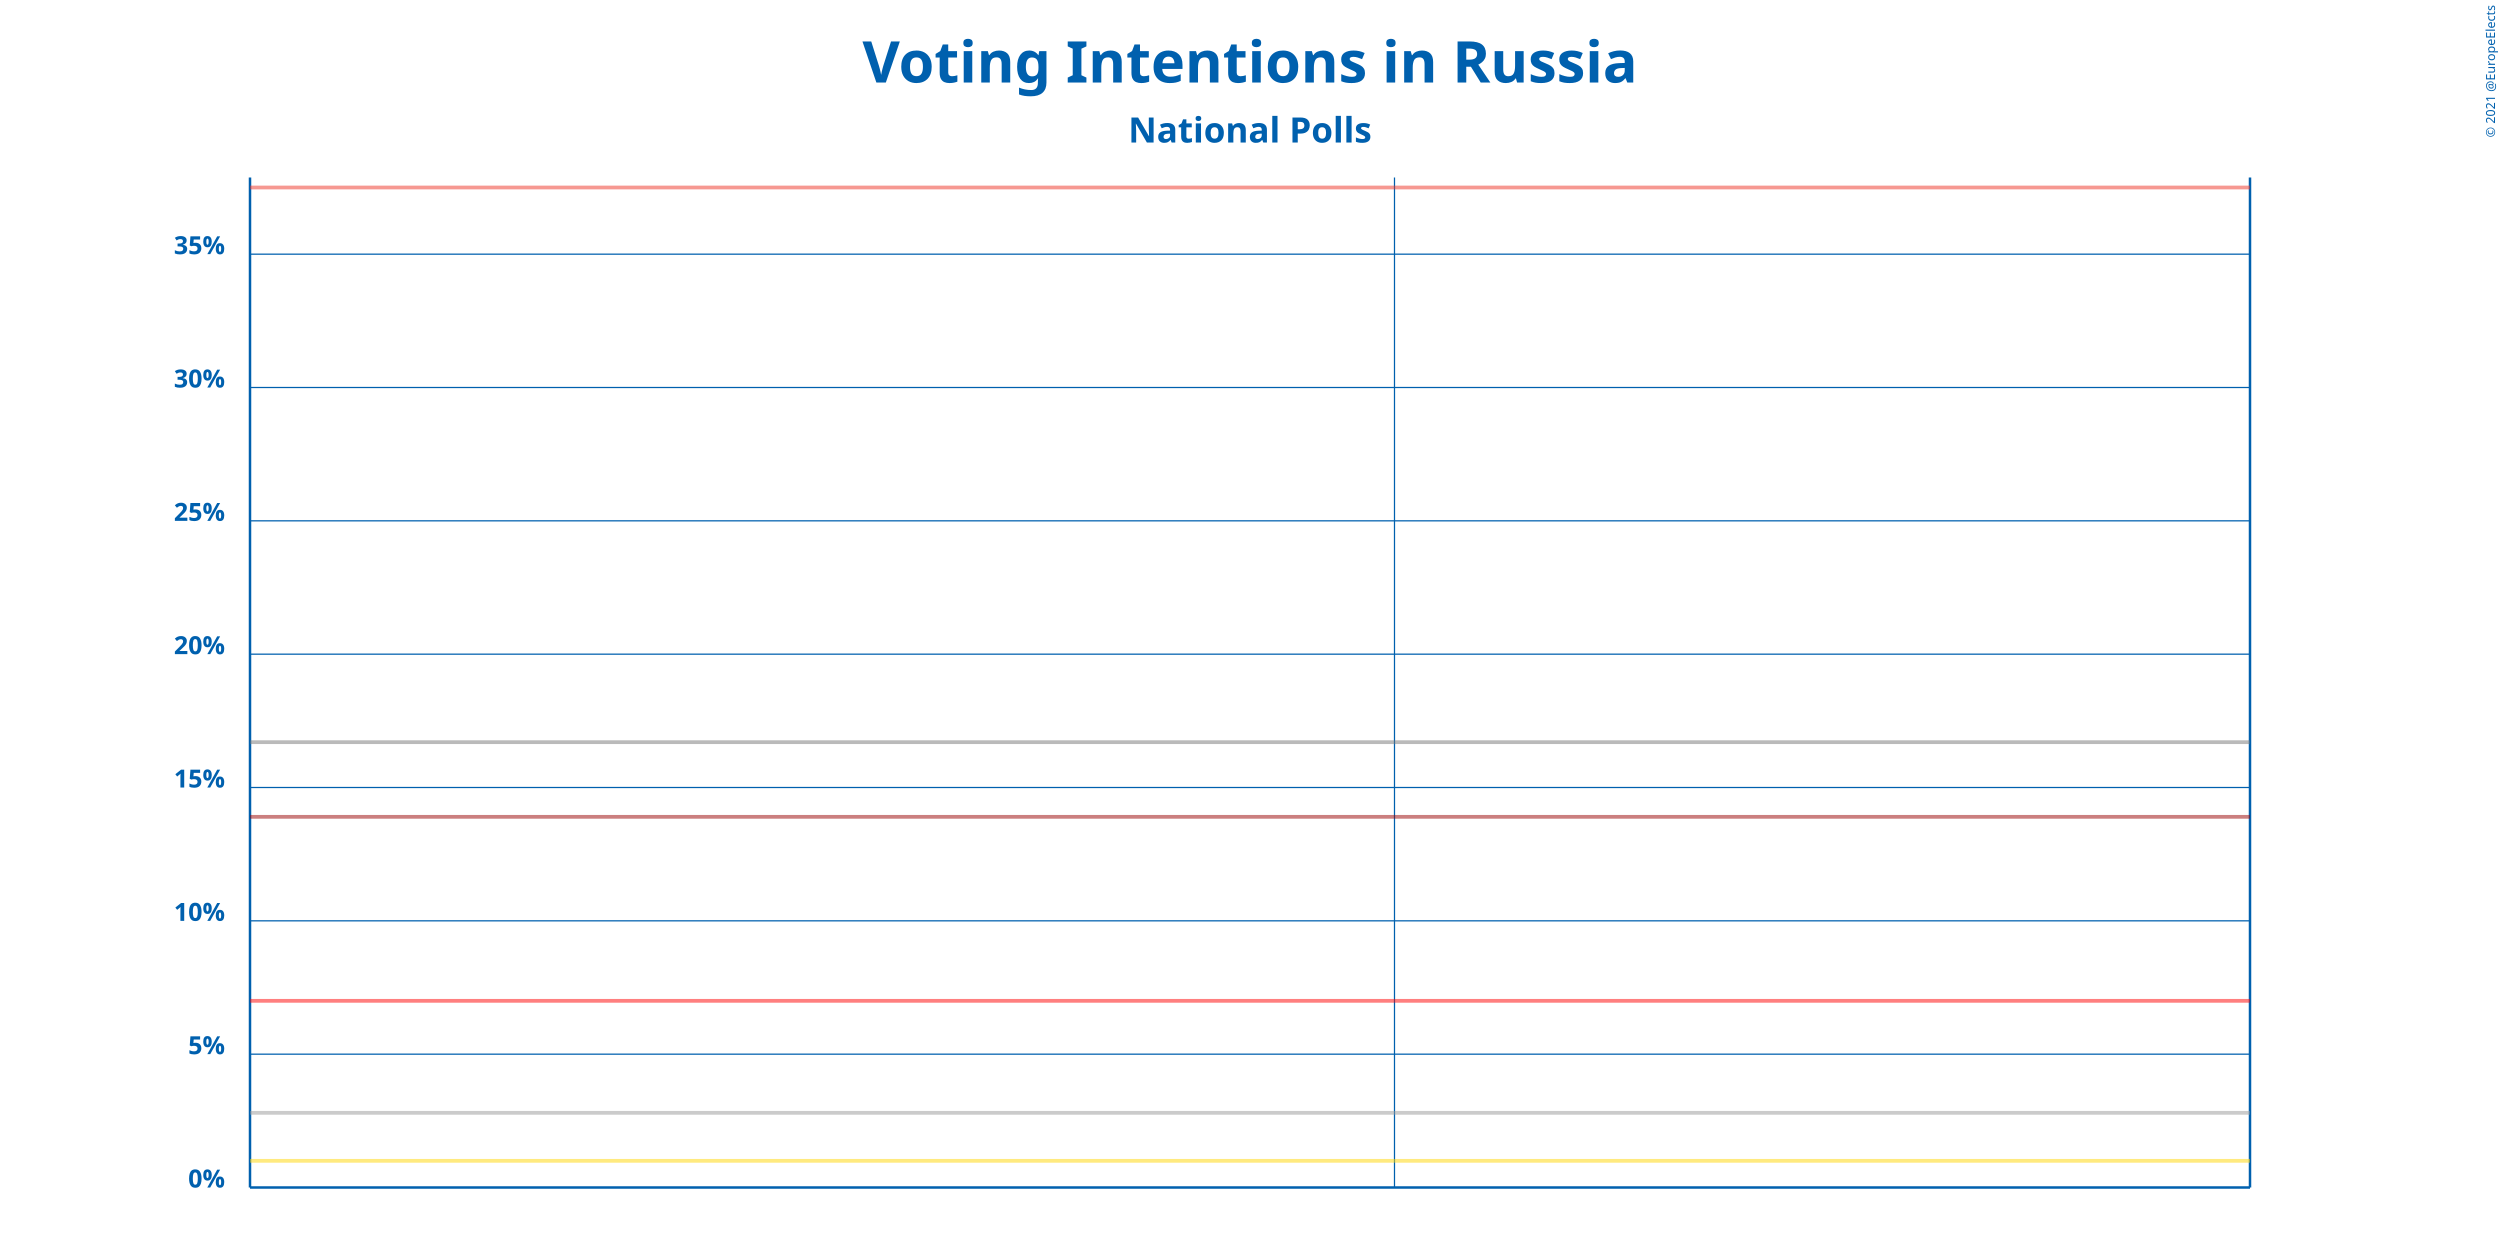
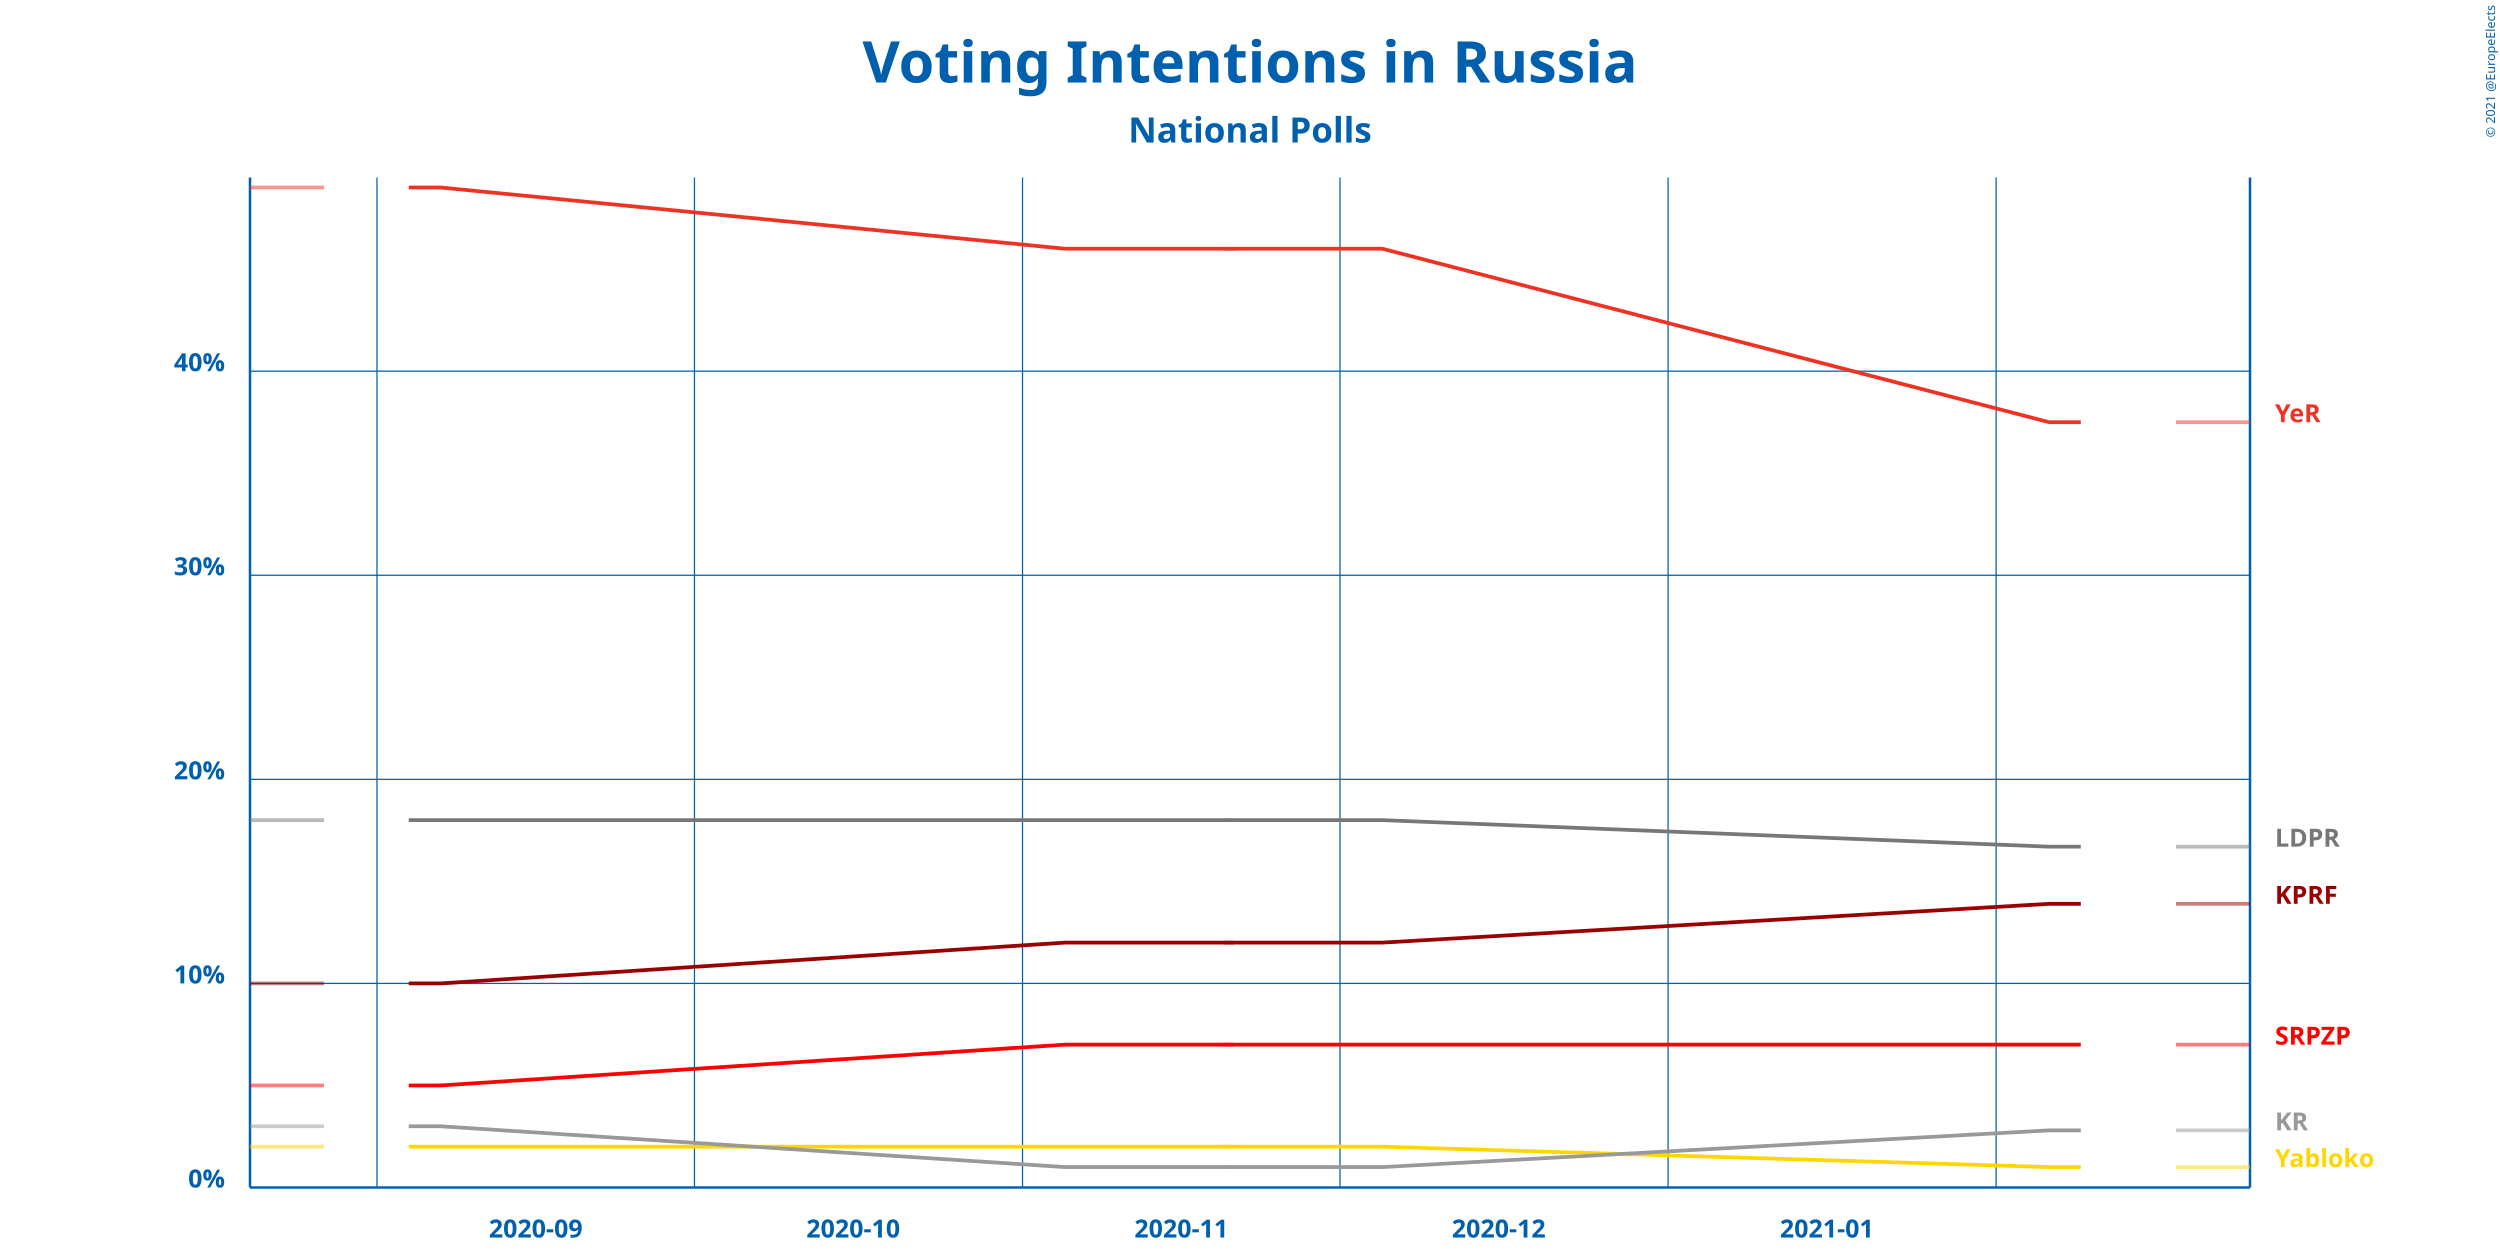
<svg HEIGHT="1000" WIDTH="2000">
  <rect fill="#FFFFFF" height="1000" stroke="none" width="2000" x="0" y="0" />
  <text fill="#0060AE" font-family="'Advent Pro'" font-size="46px" font-style="normal" font-weight="bold" text-align="center" text-anchor="middle" x="1000" y="66">Voting Intentions in Russia</text>
  <text fill="#0060AE" font-family="'Advent Pro'" font-size="28px" font-style="normal" font-weight="bold" text-align="center" text-anchor="middle" x="1000" y="114">National Polls</text>
  <text fill="#0060AE" font-family="'Advent Pro'" font-size="10px" font-style="normal" font-weight="normal" text-align="center" text-anchor="end" transform="rotate(270)" x="-4" y="1996">© 2021 @EuropeElects</text>
  <g>
    <g>
      <line stroke="#0060AE" stroke-width="2" x1="200.0" x2="1800.0" y1="950.0" y2="950.0" />
      <text fill="#0060AE" font-family="'Advent Pro'" font-size="20px" font-style="normal" font-weight="bold" text-align="center" text-anchor="end" x="180.0" y="950.0">0%</text>
      <line stroke="#0060AE" stroke-width="2" x1="200.0" x2="200.0" y1="950.0" y2="142.0" />
      <line stroke="#0060AE" stroke-width="2" x1="1800.0" x2="1800.0" y1="950.0" y2="142.0" />
-       <line stroke="#0060AE" stroke-width="1" x1="1115.594" x2="1115.594" y1="950.0" y2="142.0" />
-       <line stroke="#0060AE" stroke-width="1" x1="200.0" x2="1800.0" y1="843.333" y2="843.333" />
-       <text fill="#0060AE" font-family="'Advent Pro'" font-size="20px" font-style="normal" font-weight="bold" text-align="center" text-anchor="end" x="180.0" y="843.333">5%</text>
-       <line stroke="#0060AE" stroke-width="1" x1="200.0" x2="1800.0" y1="736.667" y2="736.667" />
-       <text fill="#0060AE" font-family="'Advent Pro'" font-size="20px" font-style="normal" font-weight="bold" text-align="center" text-anchor="end" x="180.0" y="736.667">10%</text>
-       <line stroke="#0060AE" stroke-width="1" x1="200.0" x2="1800.0" y1="630.0" y2="630.0" />
-       <text fill="#0060AE" font-family="'Advent Pro'" font-size="20px" font-style="normal" font-weight="bold" text-align="center" text-anchor="end" x="180.0" y="630.0">15%</text>
-       <line stroke="#0060AE" stroke-width="1" x1="200.0" x2="1800.0" y1="523.333" y2="523.333" />
-       <text fill="#0060AE" font-family="'Advent Pro'" font-size="20px" font-style="normal" font-weight="bold" text-align="center" text-anchor="end" x="180.0" y="523.333">20%</text>
-       <line stroke="#0060AE" stroke-width="1" x1="200.0" x2="1800.0" y1="416.667" y2="416.667" />
-       <text fill="#0060AE" font-family="'Advent Pro'" font-size="20px" font-style="normal" font-weight="bold" text-align="center" text-anchor="end" x="180.0" y="416.667">25%</text>
-       <line stroke="#0060AE" stroke-width="1" x1="200.0" x2="1800.0" y1="310.0" y2="310.0" />
-       <text fill="#0060AE" font-family="'Advent Pro'" font-size="20px" font-style="normal" font-weight="bold" text-align="center" text-anchor="end" x="180.0" y="310.0">30%</text>
-       <line stroke="#0060AE" stroke-width="1" x1="200.0" x2="1800.0" y1="203.333" y2="203.333" />
-       <text fill="#0060AE" font-family="'Advent Pro'" font-size="20px" font-style="normal" font-weight="bold" text-align="center" text-anchor="end" x="180.0" y="203.333">35%</text>
+       <line stroke="#0060AE" stroke-width="1" x1="301.593" x2="301.593" y1="950.0" y2="142.0" />
+       <text fill="#0060AE" font-family="'Advent Pro'" font-size="20px" font-style="normal" font-weight="bold" text-align="center" text-anchor="middle" x="428.584" y="990.0">2020-09</text>
+       <line stroke="#0060AE" stroke-width="1" x1="555.574" x2="555.574" y1="950.0" y2="142.0" />
+       <text fill="#0060AE" font-family="'Advent Pro'" font-size="20px" font-style="normal" font-weight="bold" text-align="center" text-anchor="middle" x="682.565" y="990.0">2020-10</text>
+       <line stroke="#0060AE" stroke-width="1" x1="818.022" x2="818.022" y1="950.0" y2="142.0" />
+       <text fill="#0060AE" font-family="'Advent Pro'" font-size="20px" font-style="normal" font-weight="bold" text-align="center" text-anchor="middle" x="945.013" y="990.0">2020-11</text>
+       <line stroke="#0060AE" stroke-width="1" x1="1072.004" x2="1072.004" y1="950.0" y2="142.0" />
+       <text fill="#0060AE" font-family="'Advent Pro'" font-size="20px" font-style="normal" font-weight="bold" text-align="center" text-anchor="middle" x="1198.995" y="990.0">2020-12</text>
+       <line stroke="#0060AE" stroke-width="1" x1="1334.452" x2="1334.452" y1="950.0" y2="142.0" />
+       <text fill="#0060AE" font-family="'Advent Pro'" font-size="20px" font-style="normal" font-weight="bold" text-align="center" text-anchor="middle" x="1461.442" y="990.0">2021-01</text>
+       <line stroke="#0060AE" stroke-width="1" x1="1596.899" x2="1596.899" y1="950.0" y2="142.0" />
+       <line stroke="#0060AE" stroke-width="1" x1="200.0" x2="1800.0" y1="786.735" y2="786.735" />
+       <text fill="#0060AE" font-family="'Advent Pro'" font-size="20px" font-style="normal" font-weight="bold" text-align="center" text-anchor="end" x="180.0" y="786.735">10%</text>
+       <line stroke="#0060AE" stroke-width="1" x1="200.0" x2="1800.0" y1="623.469" y2="623.469" />
+       <text fill="#0060AE" font-family="'Advent Pro'" font-size="20px" font-style="normal" font-weight="bold" text-align="center" text-anchor="end" x="180.0" y="623.469">20%</text>
+       <line stroke="#0060AE" stroke-width="1" x1="200.0" x2="1800.0" y1="460.204" y2="460.204" />
+       <text fill="#0060AE" font-family="'Advent Pro'" font-size="20px" font-style="normal" font-weight="bold" text-align="center" text-anchor="end" x="180.0" y="460.204">30%</text>
+       <line stroke="#0060AE" stroke-width="1" x1="200.0" x2="1800.0" y1="296.939" y2="296.939" />
+       <text fill="#0060AE" font-family="'Advent Pro'" font-size="20px" font-style="normal" font-weight="bold" text-align="center" text-anchor="end" x="180.0" y="296.939">40%</text>
    </g>
    <g>
-       <line stroke="#EE3224" stroke-opacity="0.5" stroke-width="3" x1="200.0" x2="1800.0" y1="150.0" y2="150.0" />
-       <line stroke="#990000" stroke-opacity="0.5" stroke-width="3" x1="200.0" x2="1800.0" y1="653.467" y2="653.467" />
-       <line stroke="#777777" stroke-opacity="0.5" stroke-width="3" x1="200.0" x2="1800.0" y1="593.733" y2="593.733" />
-       <line stroke="#FF0000" stroke-opacity="0.5" stroke-width="3" x1="200.0" x2="1800.0" y1="800.667" y2="800.667" />
-       <line stroke="#FFD700" stroke-opacity="0.5" stroke-width="3" x1="200.0" x2="1800.0" y1="928.667" y2="928.667" />
-       <line stroke="#999999" stroke-opacity="0.5" stroke-width="3" x1="200.0" x2="1800.0" y1="890.267" y2="890.267" />
-       <line stroke-opacity="0.5" stroke-width="3" x1="200.0" x2="1800.0" y1="800.667" y2="800.667" />
+       <line stroke="#EE3224" stroke-opacity="0.5" stroke-width="3" x1="1740.822" x2="1800.0" y1="337.755" y2="337.755" />
+       <line stroke="#990000" stroke-opacity="0.5" stroke-width="3" x1="1740.822" x2="1800.0" y1="723.061" y2="723.061" />
+       <line stroke="#777777" stroke-opacity="0.5" stroke-width="3" x1="1740.822" x2="1800.0" y1="677.347" y2="677.347" />
+       <line stroke="#FF0000" stroke-opacity="0.5" stroke-width="3" x1="1740.822" x2="1800.0" y1="835.714" y2="835.714" />
+       <line stroke="#FFD700" stroke-opacity="0.5" stroke-width="3" x1="1740.822" x2="1800.0" y1="933.673" y2="933.673" />
+       <line stroke="#999999" stroke-opacity="0.5" stroke-width="3" x1="1740.822" x2="1800.0" y1="904.286" y2="904.286" />
+       <line stroke-opacity="0.5" stroke-width="3" x1="1740.822" x2="1800.0" y1="835.714" y2="835.714" />
+       <line stroke="#EE3224" stroke-opacity="0.5" stroke-width="3" x1="978.877" x2="987.259" y1="198.98" y2="198.98" />
+       <line stroke="#990000" stroke-opacity="0.5" stroke-width="3" x1="978.877" x2="987.259" y1="754.082" y2="754.082" />
+       <line stroke="#777777" stroke-opacity="0.5" stroke-width="3" x1="978.877" x2="987.259" y1="656.122" y2="656.122" />
+       <line stroke="#FF0000" stroke-opacity="0.5" stroke-width="3" x1="978.877" x2="987.259" y1="835.714" y2="835.714" />
+       <line stroke="#FFD700" stroke-opacity="0.5" stroke-width="3" x1="978.877" x2="987.259" y1="917.347" y2="917.347" />
+       <line stroke="#999999" stroke-opacity="0.5" stroke-width="3" x1="978.877" x2="987.259" y1="933.673" y2="933.673" />
+       <line stroke-opacity="0.5" stroke-width="3" x1="978.877" x2="987.259" y1="835.714" y2="835.714" />
+       <line stroke="#EE3224" stroke-opacity="0.5" stroke-width="3" x1="200.0" x2="259.178" y1="150.0" y2="150.0" />
+       <line stroke="#990000" stroke-opacity="0.5" stroke-width="3" x1="200.0" x2="259.178" y1="786.735" y2="786.735" />
+       <line stroke="#777777" stroke-opacity="0.5" stroke-width="3" x1="200.0" x2="259.178" y1="656.122" y2="656.122" />
+       <line stroke="#FF0000" stroke-opacity="0.5" stroke-width="3" x1="200.0" x2="259.178" y1="868.367" y2="868.367" />
+       <line stroke="#FFD700" stroke-opacity="0.5" stroke-width="3" x1="200.0" x2="259.178" y1="917.347" y2="917.347" />
+       <line stroke="#999999" stroke-opacity="0.5" stroke-width="3" x1="200.0" x2="259.178" y1="901.02" y2="901.02" />
+       <line stroke-opacity="0.5" stroke-width="3" x1="200.0" x2="259.178" y1="868.367" y2="868.367" />
    </g>
-     <g />
+     <g>
+       <polyline fill="none" points="326.991,150.0 335.457,150.0 343.923,150.0 352.389,150.0                                                           851.886,198.98 860.352,198.98 868.818,198.98 877.285,198.98 885.751,198.98 894.217,198.98 902.683,198.98 911.149,198.98 919.615,198.98 928.081,198.98 936.547,198.98 945.013,198.98 953.479,198.98 961.945,198.98 970.411,198.98 978.877,198.98 987.343,198.98 995.809,198.98 1004.275,198.98 1012.741,198.98 1021.207,198.98 1029.674,198.98 1038.14,198.98 1046.606,198.98 1055.072,198.98 1063.538,198.98 1072.004,198.98 1080.47,198.98 1088.936,198.98 1097.402,198.98 1105.868,198.98                                                               1639.23,337.755 1647.696,337.755 1656.162,337.755 1664.628,337.755" stroke="#EE3224" stroke-width="3" />
+       <text fill="#EE3224" font-family="'Advent Pro'" font-size="20px" font-style="normal" font-weight="bold" text-align="center" text-anchor="start" x="1820.0" y="337.755">YeR</text>
+       <polyline fill="none" points="326.991,786.735 335.457,786.735 343.923,786.735 352.389,786.735                                                           851.886,754.082 860.352,754.082 868.818,754.082 877.285,754.082 885.751,754.082 894.217,754.082 902.683,754.082 911.149,754.082 919.615,754.082 928.081,754.082 936.547,754.082 945.013,754.082 953.479,754.082 961.945,754.082 970.411,754.082 978.877,754.082 987.343,754.082 995.809,754.082 1004.275,754.082 1012.741,754.082 1021.207,754.082 1029.674,754.082 1038.14,754.082 1046.606,754.082 1055.072,754.082 1063.538,754.082 1072.004,754.082 1080.47,754.082 1088.936,754.082 1097.402,754.082 1105.868,754.082                                                               1639.23,723.061 1647.696,723.061 1656.162,723.061 1664.628,723.061" stroke="#990000" stroke-width="3" />
+       <text fill="#990000" font-family="'Advent Pro'" font-size="20px" font-style="normal" font-weight="bold" text-align="center" text-anchor="start" x="1820.0" y="723.061">KPRF</text>
+       <polyline fill="none" points="326.991,656.122 335.457,656.122 343.923,656.122 352.389,656.122                                                           851.886,656.122 860.352,656.122 868.818,656.122 877.285,656.122 885.751,656.122 894.217,656.122 902.683,656.122 911.149,656.122 919.615,656.122 928.081,656.122 936.547,656.122 945.013,656.122 953.479,656.122 961.945,656.122 970.411,656.122 978.877,656.122 987.343,656.122 995.809,656.122 1004.275,656.122 1012.741,656.122 1021.207,656.122 1029.674,656.122 1038.14,656.122 1046.606,656.122 1055.072,656.122 1063.538,656.122 1072.004,656.122 1080.47,656.122 1088.936,656.122 1097.402,656.122 1105.868,656.122                                                               1639.23,677.347 1647.696,677.347 1656.162,677.347 1664.628,677.347" stroke="#777777" stroke-width="3" />
+       <text fill="#777777" font-family="'Advent Pro'" font-size="20px" font-style="normal" font-weight="bold" text-align="center" text-anchor="start" x="1820.0" y="677.347">LDPR</text>
+       <polyline fill="none" points="326.991,868.367 335.457,868.367 343.923,868.367 352.389,868.367                                                           851.886,835.714 860.352,835.714 868.818,835.714 877.285,835.714 885.751,835.714 894.217,835.714 902.683,835.714 911.149,835.714 919.615,835.714 928.081,835.714 936.547,835.714 945.013,835.714 953.479,835.714 961.945,835.714 970.411,835.714 978.877,835.714 987.343,835.714 995.809,835.714 1004.275,835.714 1012.741,835.714 1021.207,835.714 1029.674,835.714 1038.14,835.714 1046.606,835.714 1055.072,835.714 1063.538,835.714 1072.004,835.714 1080.47,835.714 1088.936,835.714 1097.402,835.714 1105.868,835.714                                                               1639.23,835.714 1647.696,835.714 1656.162,835.714 1664.628,835.714" stroke="#FF0000" stroke-width="3" />
+       <text fill="#FF0000" font-family="'Advent Pro'" font-size="20px" font-style="normal" font-weight="bold" text-align="center" text-anchor="start" x="1820.0" y="835.714">SRPZP</text>
+       <polyline fill="none" points="326.991,917.347 335.457,917.347 343.923,917.347 352.389,917.347                                                           851.886,917.347 860.352,917.347 868.818,917.347 877.285,917.347 885.751,917.347 894.217,917.347 902.683,917.347 911.149,917.347 919.615,917.347 928.081,917.347 936.547,917.347 945.013,917.347 953.479,917.347 961.945,917.347 970.411,917.347 978.877,917.347 987.343,917.347 995.809,917.347 1004.275,917.347 1012.741,917.347 1021.207,917.347 1029.674,917.347 1038.14,917.347 1046.606,917.347 1055.072,917.347 1063.538,917.347 1072.004,917.347 1080.47,917.347 1088.936,917.347 1097.402,917.347 1105.868,917.347                                                               1639.23,933.673 1647.696,933.673 1656.162,933.673 1664.628,933.673" stroke="#FFD700" stroke-width="3" />
+       <text fill="#FFD700" font-family="'Advent Pro'" font-size="20px" font-style="normal" font-weight="bold" text-align="center" text-anchor="start" x="1820.0" y="933.673">Yabloko</text>
+       <polyline fill="none" points="326.991,901.02 335.457,901.02 343.923,901.02 352.389,901.02                                                           851.886,933.673 860.352,933.673 868.818,933.673 877.285,933.673 885.751,933.673 894.217,933.673 902.683,933.673 911.149,933.673 919.615,933.673 928.081,933.673 936.547,933.673 945.013,933.673 953.479,933.673 961.945,933.673 970.411,933.673 978.877,933.673 987.343,933.673 995.809,933.673 1004.275,933.673 1012.741,933.673 1021.207,933.673 1029.674,933.673 1038.14,933.673 1046.606,933.673 1055.072,933.673 1063.538,933.673 1072.004,933.673 1080.47,933.673 1088.936,933.673 1097.402,933.673 1105.868,933.673                                                               1639.23,904.286 1647.696,904.286 1656.162,904.286 1664.628,904.286" stroke="#999999" stroke-width="3" />
+       <text fill="#999999" font-family="'Advent Pro'" font-size="20px" font-style="normal" font-weight="bold" text-align="center" text-anchor="start" x="1820.0" y="904.286">KR</text>
+     </g>
  </g>
</svg>
